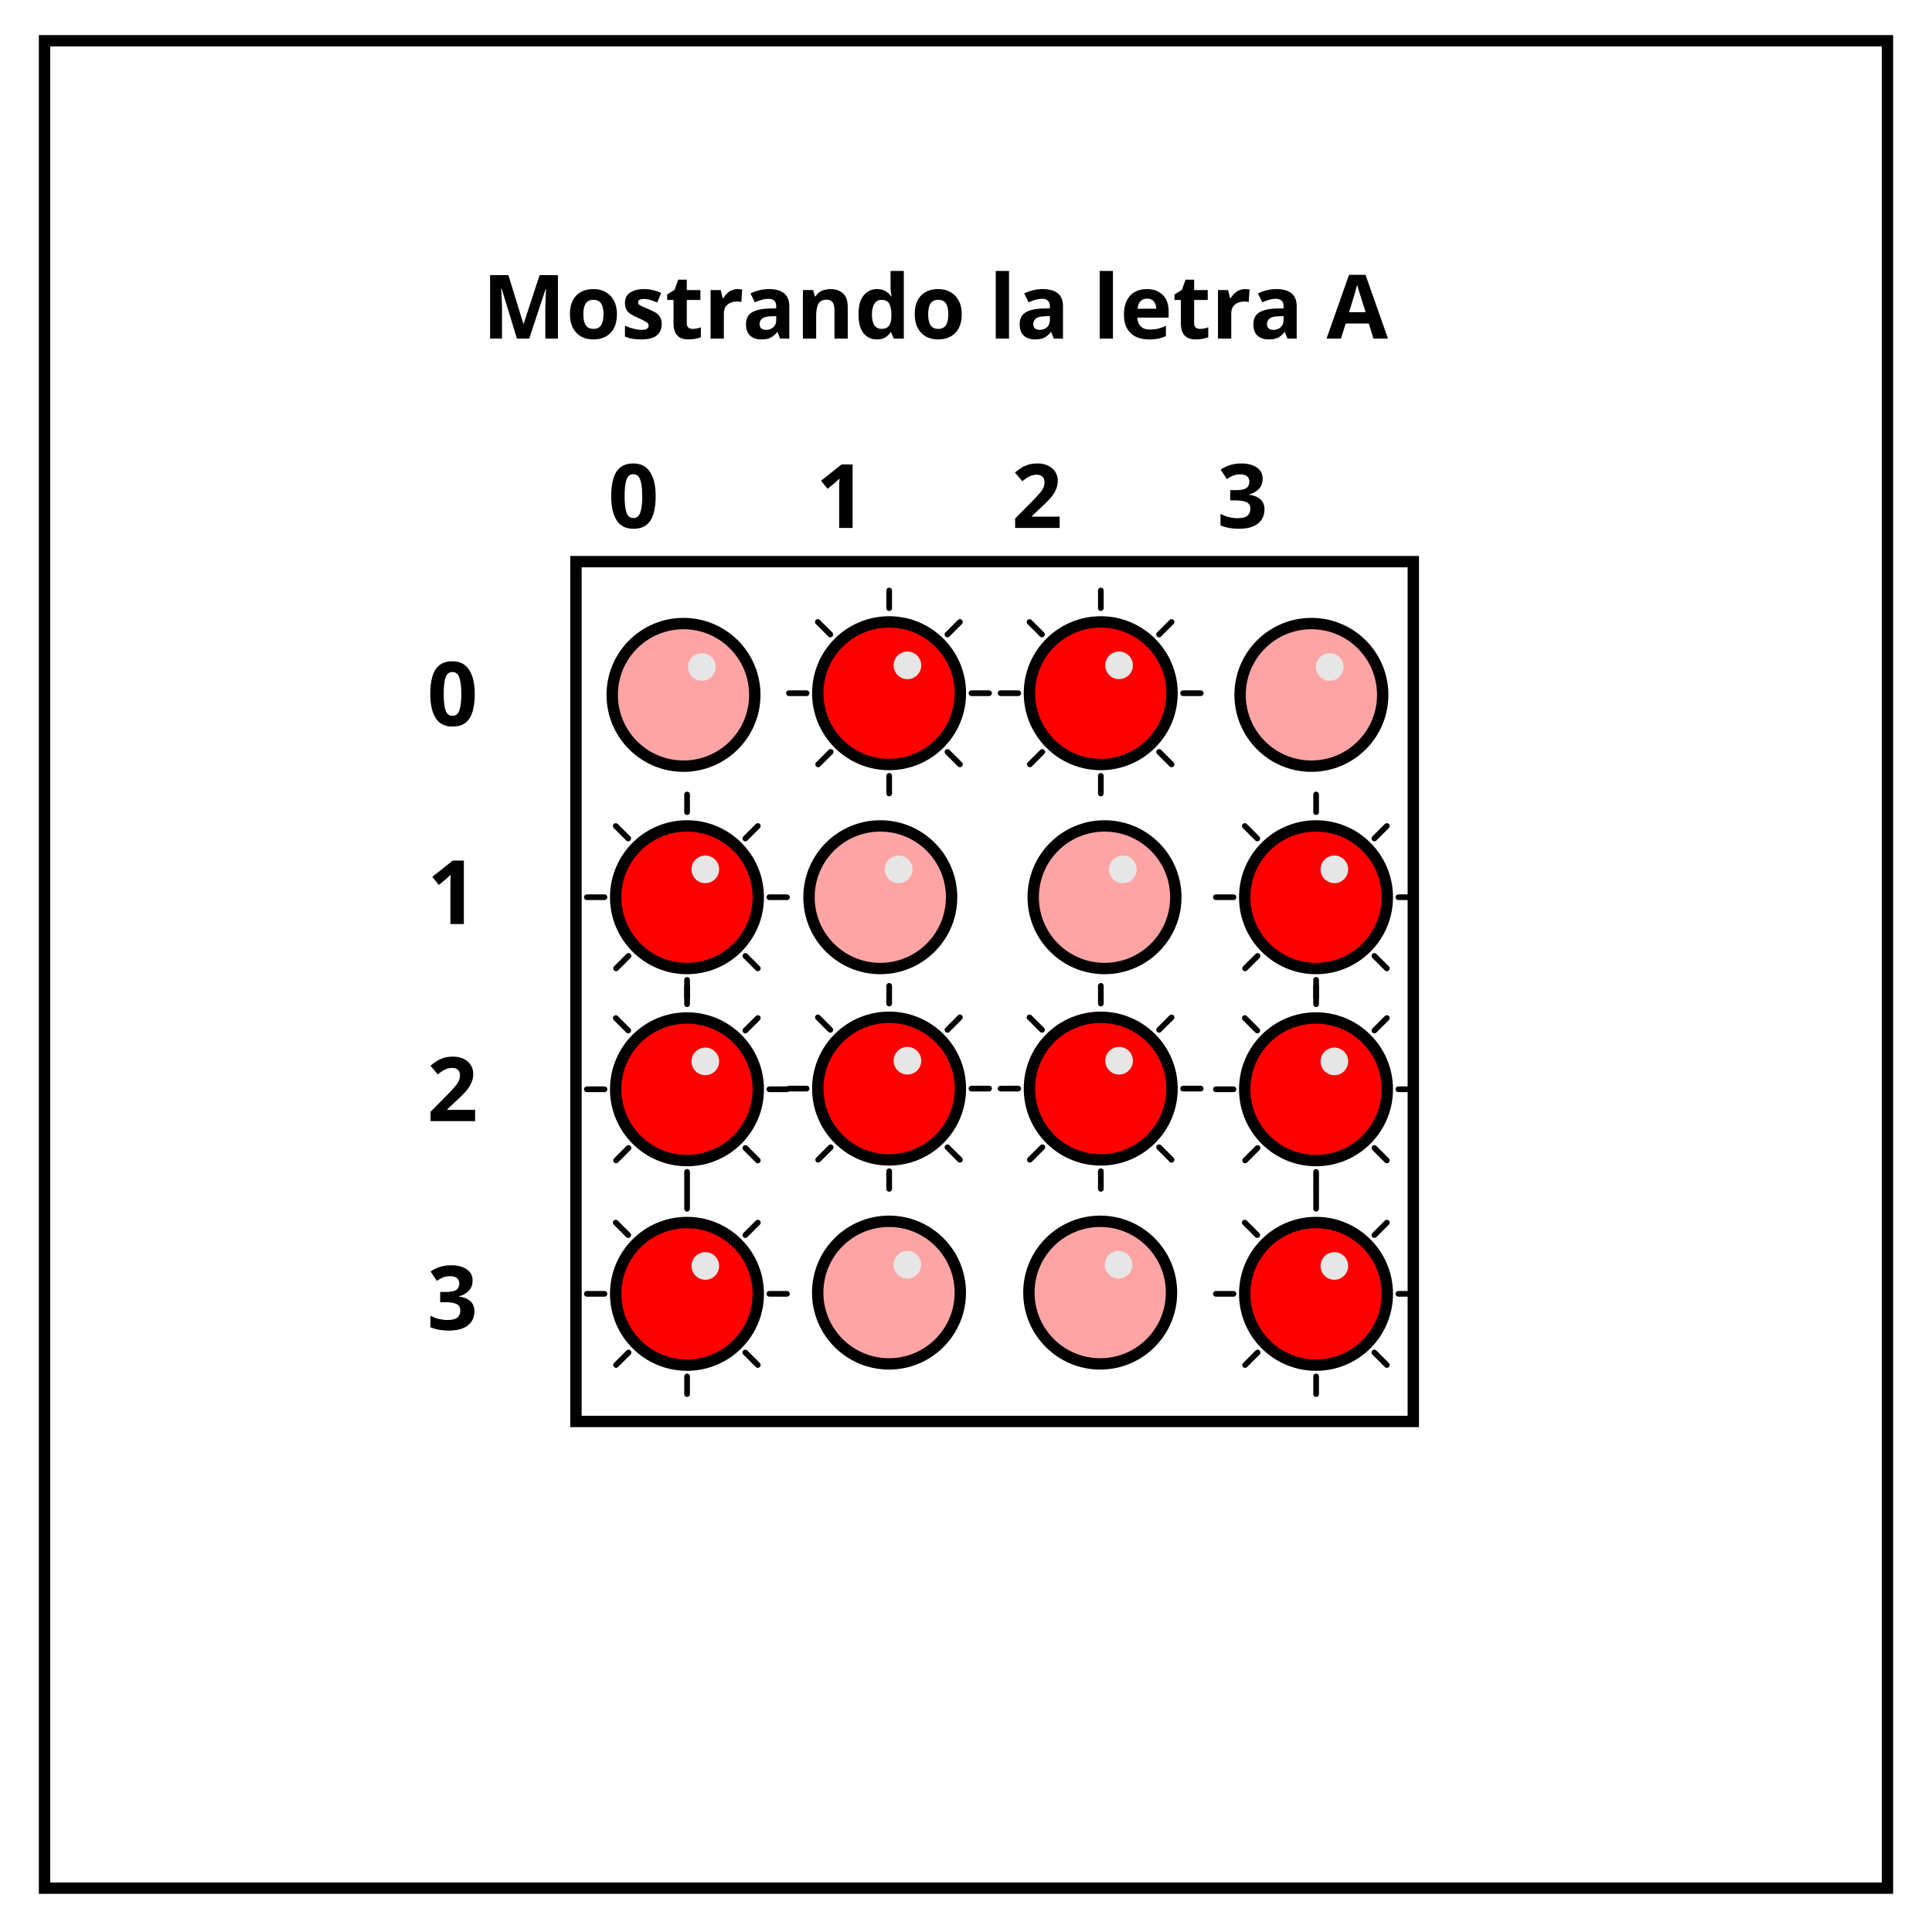
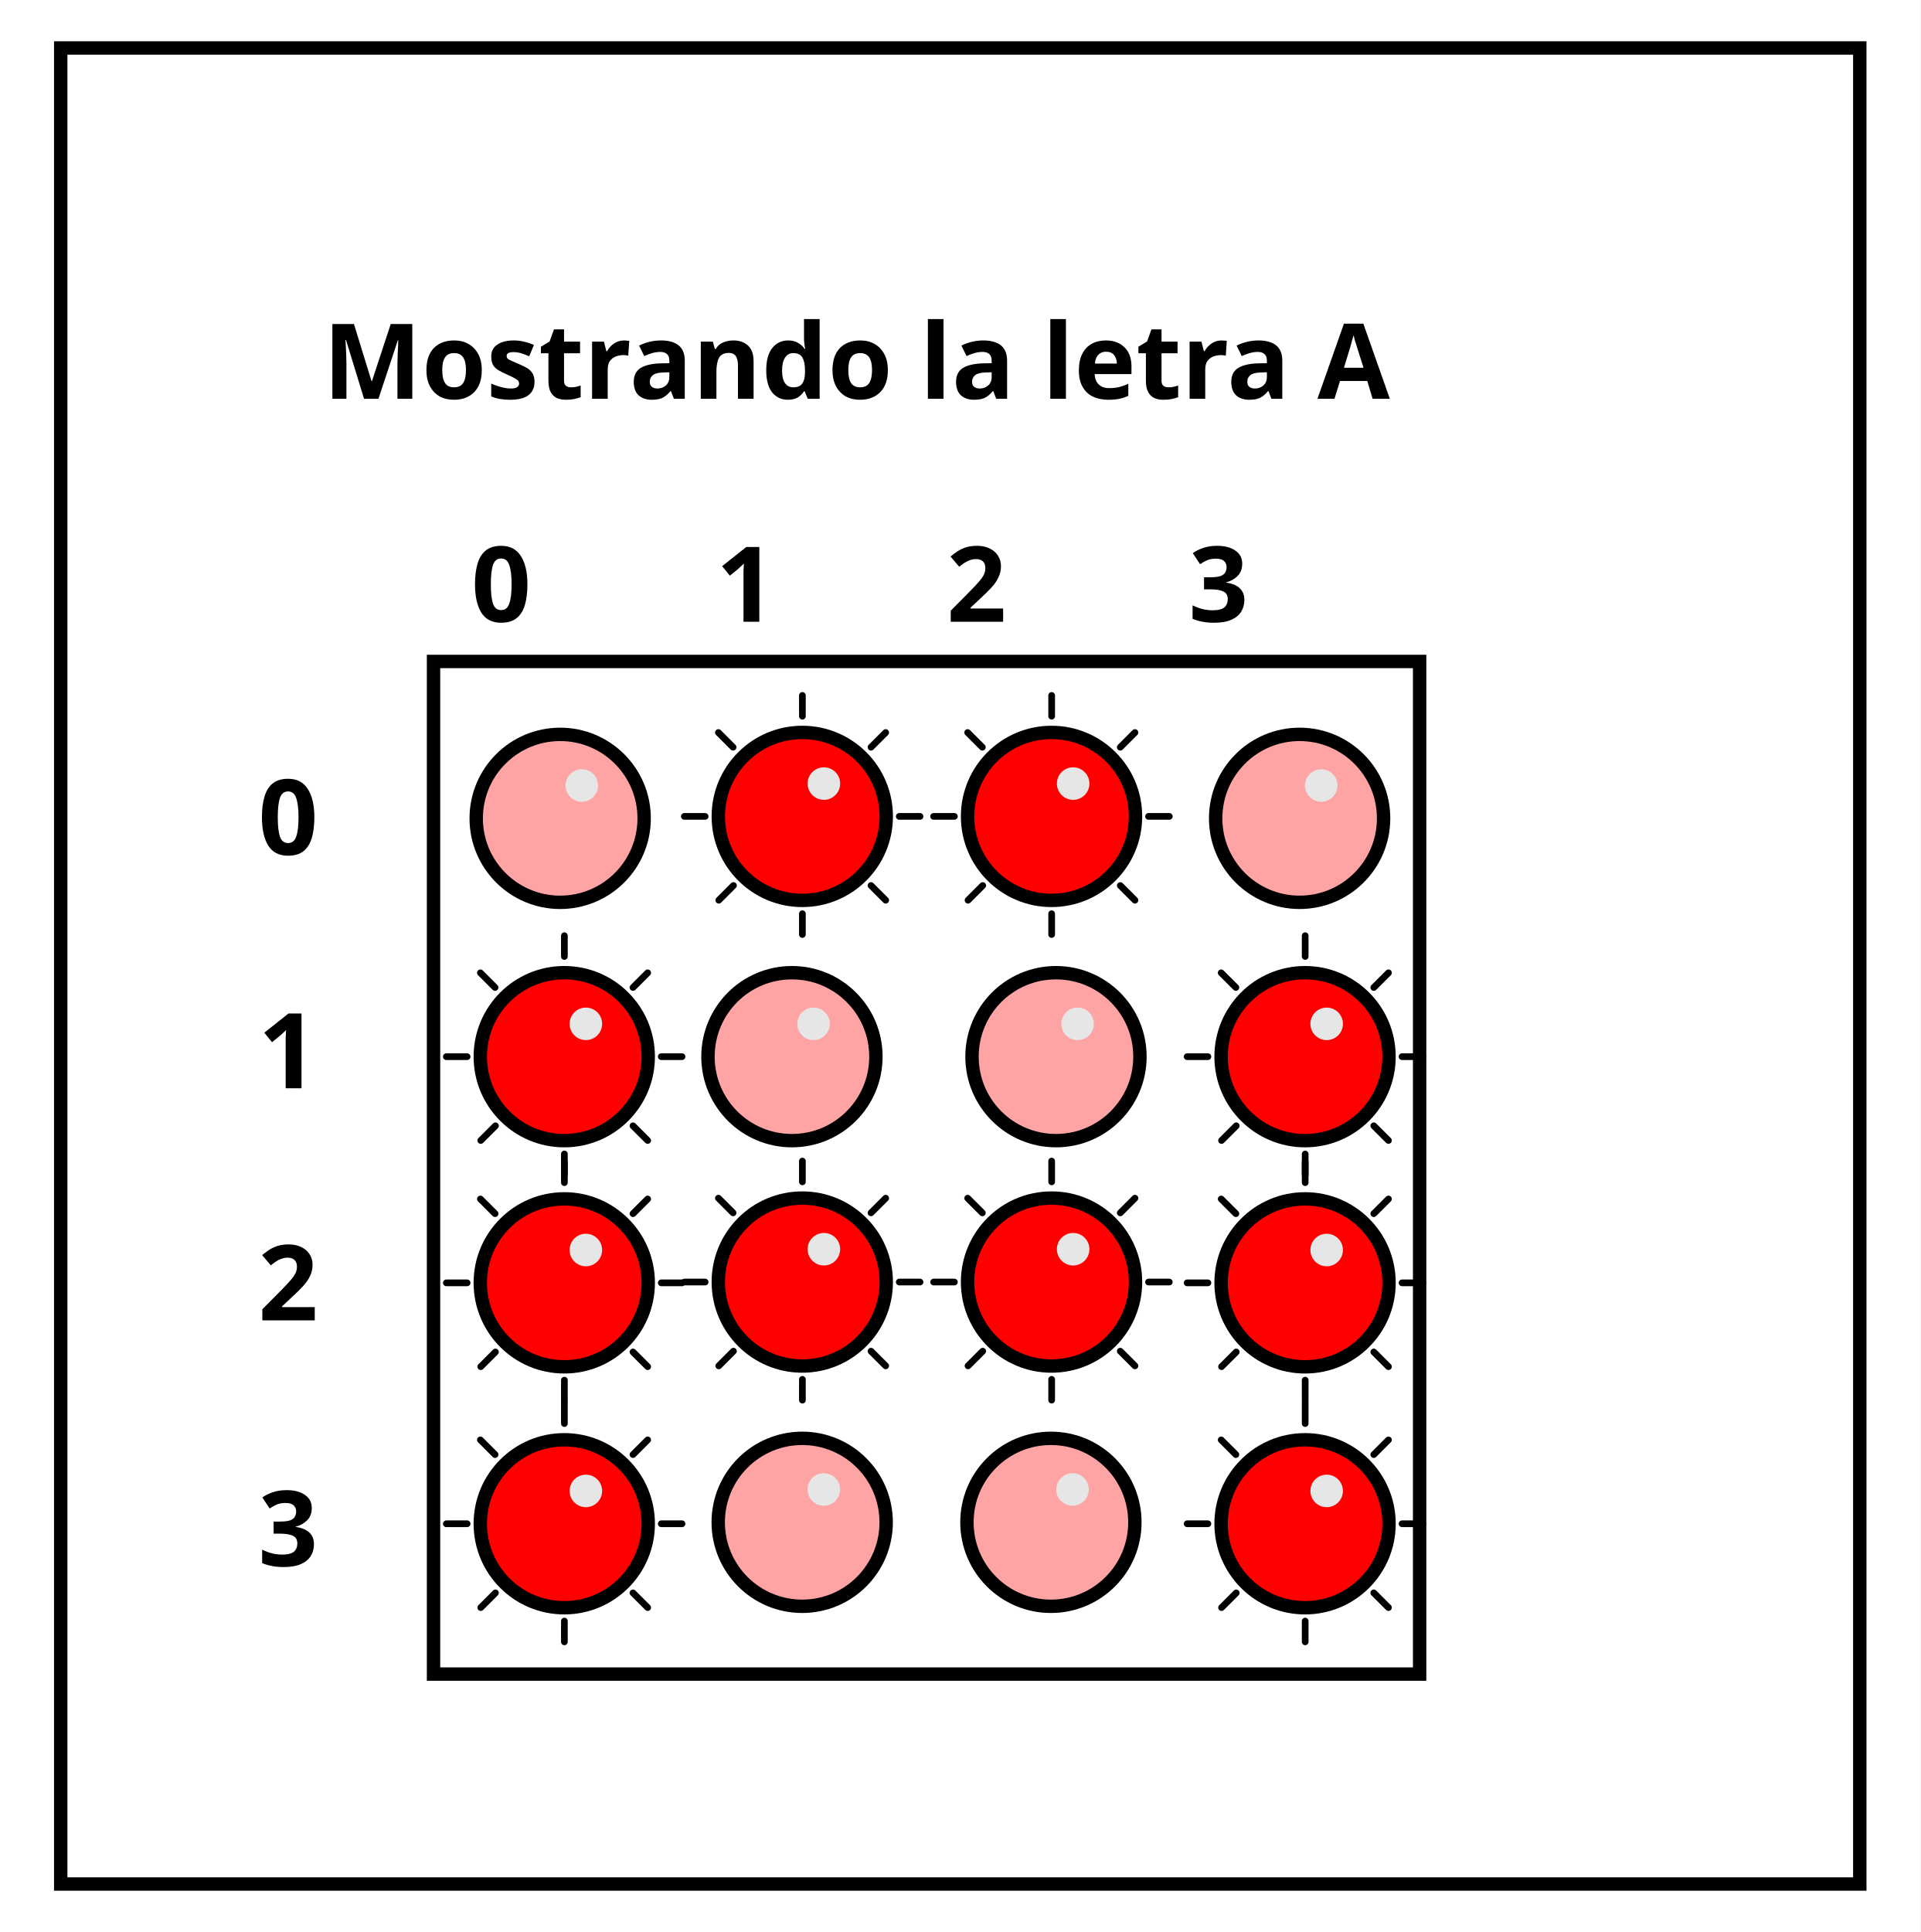
- <svg xmlns="http://www.w3.org/2000/svg" width="179.782mm" height="179.485mm" viewBox="0 0 179.782 179.485" version="1.1" id="svg1" xml:space="preserve">
+ <svg xmlns="http://www.w3.org/2000/svg" width="151.752mm" height="152.646mm" viewBox="0 0 151.752 152.646" version="1.1" id="svg1" xml:space="preserve">
  <defs id="defs1" />
-   <g id="layer2" transform="translate(27.40939,-2.062788)">
-     <rect style="fill:#ffffff;stroke:none;stroke-width:0.529;stroke-dasharray:none" id="rect17" width="179.782" height="179.485" x="-27.409" y="2.063" />
-     <rect style="fill:none;stroke:#000000;stroke-width:1.058;stroke-dasharray:none" id="rect10" width="171.491" height="171.902" x="-23.264" y="5.854" />
+   <g id="layer2" transform="translate(8.069331,-2.062788)">
+     <rect style="fill:#ffffff;stroke:none;stroke-width:0.529;stroke-dasharray:none" id="rect17" width="151.752" height="152.646" x="-8.069" y="2.063" />
+     <rect style="fill:none;stroke:#000000;stroke-width:1.058;stroke-dasharray:none" id="rect10" width="142.156" height="145.063" x="-3.271" y="5.854" />
  </g>
-   <g id="layer1" transform="translate(27.40939,-2.062788)" style="display:inline">
+   <g id="layer1" transform="translate(8.069331,-2.062788)" style="display:inline">
    <text xml:space="preserve" style="font-size:8.274px;font-family:Ubuntu;-inkscape-font-specification:Ubuntu;text-align:center;writing-mode:lr-tb;direction:ltr;text-anchor:middle;fill:#000000;stroke-width:0.529" x="36.913" y="51.187" id="text30">
      <tspan style="font-style:normal;font-variant:normal;font-weight:bold;font-stretch:normal;font-family:Ubuntu;-inkscape-font-specification:'Ubuntu Bold';fill:#000000;stroke-width:0.529" x="36.913" y="51.187" id="tspan30">0</tspan>
    </text>
    <text xml:space="preserve" style="font-size:8.274px;font-family:Ubuntu;-inkscape-font-specification:Ubuntu;text-align:center;writing-mode:lr-tb;direction:ltr;text-anchor:middle;fill:#000000;stroke-width:0.529" x="56.251" y="51.187" id="text31">
      <tspan style="font-style:normal;font-variant:normal;font-weight:bold;font-stretch:normal;font-family:Ubuntu;-inkscape-font-specification:'Ubuntu Bold';fill:#000000;stroke-width:0.529" x="56.251" y="51.187" id="tspan31">1</tspan>
    </text>
    <text xml:space="preserve" style="font-size:8.274px;font-family:Ubuntu;-inkscape-font-specification:Ubuntu;text-align:center;writing-mode:lr-tb;direction:ltr;text-anchor:middle;fill:#000000;stroke-width:0.529" x="74.472" y="51.187" id="text32">
      <tspan style="font-style:normal;font-variant:normal;font-weight:bold;font-stretch:normal;font-family:Ubuntu;-inkscape-font-specification:'Ubuntu Bold';fill:#000000;stroke-width:0.529" x="74.472" y="51.187" id="tspan32">2</tspan>
    </text>
    <text xml:space="preserve" style="font-size:8.274px;font-family:Ubuntu;-inkscape-font-specification:Ubuntu;text-align:center;writing-mode:lr-tb;direction:ltr;text-anchor:middle;fill:#000000;stroke-width:0.529" x="93.596" y="51.187" id="text33">
      <tspan style="font-style:normal;font-variant:normal;font-weight:bold;font-stretch:normal;font-family:Ubuntu;-inkscape-font-specification:'Ubuntu Bold';fill:#000000;stroke-width:0.529" x="93.596" y="51.187" id="tspan33">3</tspan>
    </text>
    <text xml:space="preserve" style="font-size:8.274px;font-family:Ubuntu;-inkscape-font-specification:Ubuntu;text-align:center;writing-mode:lr-tb;direction:ltr;text-anchor:middle;fill:#000000;stroke-width:0.529" x="20.077" y="69.595" id="text94">
      <tspan style="font-style:normal;font-variant:normal;font-weight:bold;font-stretch:normal;font-family:Ubuntu;-inkscape-font-specification:'Ubuntu Bold';fill:#000000;stroke-width:0.529" x="20.077" y="69.595" id="tspan94">0</tspan>
    </text>
    <text xml:space="preserve" style="font-size:8.274px;font-family:Ubuntu;-inkscape-font-specification:Ubuntu;text-align:center;writing-mode:lr-tb;direction:ltr;text-anchor:middle;fill:#000000;stroke-width:0.529" x="20.077" y="88.046" id="text95">
      <tspan style="font-style:normal;font-variant:normal;font-weight:bold;font-stretch:normal;font-family:Ubuntu;-inkscape-font-specification:'Ubuntu Bold';fill:#000000;stroke-width:0.529" x="20.077" y="88.046" id="tspan95">1</tspan>
    </text>
    <text xml:space="preserve" style="font-size:8.274px;font-family:Ubuntu;-inkscape-font-specification:Ubuntu;text-align:center;writing-mode:lr-tb;direction:ltr;text-anchor:middle;fill:#000000;stroke-width:0.529" x="20.077" y="106.381" id="text96">
      <tspan style="font-style:normal;font-variant:normal;font-weight:bold;font-stretch:normal;font-family:Ubuntu;-inkscape-font-specification:'Ubuntu Bold';fill:#000000;stroke-width:0.529" x="20.077" y="106.381" id="tspan96">2</tspan>
    </text>
    <text xml:space="preserve" style="font-size:8.274px;font-family:Ubuntu;-inkscape-font-specification:Ubuntu;text-align:center;writing-mode:lr-tb;direction:ltr;text-anchor:middle;fill:#000000;stroke-width:0.529" x="20.077" y="125.796" id="text97">
      <tspan style="font-style:normal;font-variant:normal;font-weight:bold;font-stretch:normal;font-family:Ubuntu;-inkscape-font-specification:'Ubuntu Bold';fill:#000000;stroke-width:0.529" x="20.077" y="125.796" id="tspan97">3</tspan>
    </text>
    <text xml:space="preserve" style="font-size:8.274px;font-family:Ubuntu;-inkscape-font-specification:Ubuntu;text-align:center;writing-mode:lr-tb;direction:ltr;text-anchor:middle;fill:#000000;stroke-width:0.529" x="64.972" y="33.572" id="text115">
      <tspan style="font-style:normal;font-variant:normal;font-weight:bold;font-stretch:normal;font-family:Ubuntu;-inkscape-font-specification:'Ubuntu Bold';fill:#000000;stroke-width:0.529" x="64.972" y="33.572" id="tspan115">Mostrando la letra A</tspan>
    </text>
    <rect style="fill:none;stroke:#000000;stroke-width:1.058;stroke-dasharray:none" id="rect10-3" width="77.918" height="80.006" x="26.187" y="54.324" />
    <g id="g115">
      <circle style="opacity:0.357;fill:#ff0000;stroke:none;stroke-width:1.058;stroke-dasharray:none" id="circle19-2" cx="36.194" cy="66.72" r="6.635" />
      <circle style="fill:none;stroke:#000000;stroke-width:1.058;stroke-dasharray:none" id="circle20-7" cx="36.194" cy="66.72" r="6.635" />
      <ellipse style="fill:#e6e6e6;stroke-width:0.529;stroke-linejoin:round;stroke-dasharray:none" id="path2" cx="37.902" cy="64.126" rx="1.285" ry="1.285" />
    </g>
    <g id="g124" transform="translate(58.42888)">
      <circle style="opacity:0.357;fill:#ff0000;stroke:none;stroke-width:1.058;stroke-dasharray:none" id="circle123" cx="36.194" cy="66.72" r="6.635" />
      <circle style="fill:none;stroke:#000000;stroke-width:1.058;stroke-dasharray:none" id="circle124" cx="36.194" cy="66.72" r="6.635" />
      <ellipse style="fill:#e6e6e6;stroke-width:0.529;stroke-linejoin:round;stroke-dasharray:none" id="ellipse124" cx="37.902" cy="64.126" rx="1.285" ry="1.285" />
    </g>
    <g id="g134" transform="translate(38.7762,55.61996)">
      <circle style="opacity:0.357;fill:#ff0000;stroke:none;stroke-width:1.058;stroke-dasharray:none" id="circle133" cx="36.194" cy="66.72" r="6.635" />
      <circle style="fill:none;stroke:#000000;stroke-width:1.058;stroke-dasharray:none" id="circle134" cx="36.194" cy="66.72" r="6.635" />
      <ellipse style="fill:#e6e6e6;stroke-width:0.529;stroke-linejoin:round;stroke-dasharray:none" id="ellipse134" cx="37.902" cy="64.126" rx="1.285" ry="1.285" />
    </g>
    <g id="g144" transform="translate(19.12352,55.61996)">
      <circle style="opacity:0.357;fill:#ff0000;stroke:none;stroke-width:1.058;stroke-dasharray:none" id="circle143" cx="36.194" cy="66.72" r="6.635" />
      <circle style="fill:none;stroke:#000000;stroke-width:1.058;stroke-dasharray:none" id="circle144" cx="36.194" cy="66.72" r="6.635" />
      <ellipse style="fill:#e6e6e6;stroke-width:0.529;stroke-linejoin:round;stroke-dasharray:none" id="ellipse144" cx="37.902" cy="64.126" rx="1.285" ry="1.285" />
    </g>
    <g id="g188" transform="translate(-89.2478,-4.1523344e-4)">
      <path style="fill:none;stroke:#000000;stroke-width:0.529;stroke-linecap:round;stroke-dasharray:none;stroke-opacity:1" d="m 144.581,111.046 v 1.641" id="path175" />
      <g id="g176" transform="translate(-161.3551,49.15423)">
        <circle style="opacity:1;fill:#ff0000;stroke:none;stroke-width:1.058;stroke-dasharray:none" id="circle175" cx="305.927" cy="54.203" r="6.635" />
        <circle style="fill:none;stroke:#000000;stroke-width:1.058;stroke-dasharray:none" id="circle176" cx="305.927" cy="54.203" r="6.635" />
        <ellipse style="fill:#e6e6e6;stroke-width:0.529;stroke-linejoin:round;stroke-dasharray:none" id="ellipse176" cx="307.634" cy="51.609" rx="1.285" ry="1.285" />
      </g>
      <path style="fill:none;stroke:#000000;stroke-width:0.529;stroke-linecap:round;stroke-dasharray:none;stroke-opacity:1" d="m 144.581,93.799 v 1.641" id="path182" />
      <path style="fill:none;stroke:#000000;stroke-width:0.529;stroke-linecap:round;stroke-dasharray:none;stroke-opacity:1" d="m 153.877,103.357 h -1.641" id="path183" />
      <path style="fill:none;stroke:#000000;stroke-width:0.529;stroke-linecap:round;stroke-dasharray:none;stroke-opacity:1" d="m 136.895,103.357 h -1.641" id="path184" />
      <path style="fill:none;stroke:#000000;stroke-width:0.529;stroke-linecap:round;stroke-dasharray:none;stroke-opacity:1" d="m 139.105,97.891 -1.16,-1.16" id="path185" />
      <path style="fill:none;stroke:#000000;stroke-width:0.529;stroke-linecap:round;stroke-dasharray:none;stroke-opacity:1" d="m 150.003,97.891 1.16,-1.16" id="path186" />
      <path style="fill:none;stroke:#000000;stroke-width:0.529;stroke-linecap:round;stroke-dasharray:none;stroke-opacity:1" d="m 150.003,108.819 1.16,1.16" id="path187" />
      <path style="fill:none;stroke:#000000;stroke-width:0.529;stroke-linecap:round;stroke-dasharray:none;stroke-opacity:1" d="m 139.134,108.819 -1.16,1.16" id="path188" />
    </g>
    <g id="g196" transform="translate(-69.55214,-4.1523344e-4)">
      <path style="fill:none;stroke:#000000;stroke-width:0.529;stroke-linecap:round;stroke-dasharray:none;stroke-opacity:1" d="m 144.581,111.046 v 1.641" id="path189" />
      <g id="g190" transform="translate(-161.3551,49.15423)">
        <circle style="opacity:1;fill:#ff0000;stroke:none;stroke-width:1.058;stroke-dasharray:none" id="circle189" cx="305.927" cy="54.203" r="6.635" />
        <circle style="fill:none;stroke:#000000;stroke-width:1.058;stroke-dasharray:none" id="circle190" cx="305.927" cy="54.203" r="6.635" />
        <ellipse style="fill:#e6e6e6;stroke-width:0.529;stroke-linejoin:round;stroke-dasharray:none" id="ellipse190" cx="307.634" cy="51.609" rx="1.285" ry="1.285" />
      </g>
      <path style="fill:none;stroke:#000000;stroke-width:0.529;stroke-linecap:round;stroke-dasharray:none;stroke-opacity:1" d="m 144.581,93.799 v 1.641" id="path190" />
      <path style="fill:none;stroke:#000000;stroke-width:0.529;stroke-linecap:round;stroke-dasharray:none;stroke-opacity:1" d="m 153.877,103.357 h -1.641" id="path191" />
      <path style="fill:none;stroke:#000000;stroke-width:0.529;stroke-linecap:round;stroke-dasharray:none;stroke-opacity:1" d="m 136.895,103.357 h -1.641" id="path192" />
      <path style="fill:none;stroke:#000000;stroke-width:0.529;stroke-linecap:round;stroke-dasharray:none;stroke-opacity:1" d="m 139.105,97.891 -1.16,-1.16" id="path193" />
      <path style="fill:none;stroke:#000000;stroke-width:0.529;stroke-linecap:round;stroke-dasharray:none;stroke-opacity:1" d="m 150.003,97.891 1.16,-1.16" id="path194" />
      <path style="fill:none;stroke:#000000;stroke-width:0.529;stroke-linecap:round;stroke-dasharray:none;stroke-opacity:1" d="m 150.003,108.819 1.16,1.16" id="path195" />
      <path style="fill:none;stroke:#000000;stroke-width:0.529;stroke-linecap:round;stroke-dasharray:none;stroke-opacity:1" d="m 139.134,108.819 -1.16,1.16" id="path196" />
    </g>
    <g id="g204" transform="translate(-89.2478,-36.79063)">
      <path style="fill:none;stroke:#000000;stroke-width:0.529;stroke-linecap:round;stroke-dasharray:none;stroke-opacity:1" d="m 144.581,111.046 v 1.641" id="path197" />
      <g id="g198" transform="translate(-161.3551,49.15423)">
        <circle style="opacity:1;fill:#ff0000;stroke:none;stroke-width:1.058;stroke-dasharray:none" id="circle197" cx="305.927" cy="54.203" r="6.635" />
        <circle style="fill:none;stroke:#000000;stroke-width:1.058;stroke-dasharray:none" id="circle198" cx="305.927" cy="54.203" r="6.635" />
        <ellipse style="fill:#e6e6e6;stroke-width:0.529;stroke-linejoin:round;stroke-dasharray:none" id="ellipse198" cx="307.634" cy="51.609" rx="1.285" ry="1.285" />
      </g>
      <path style="fill:none;stroke:#000000;stroke-width:0.529;stroke-linecap:round;stroke-dasharray:none;stroke-opacity:1" d="m 144.581,93.799 v 1.641" id="path198" />
      <path style="fill:none;stroke:#000000;stroke-width:0.529;stroke-linecap:round;stroke-dasharray:none;stroke-opacity:1" d="m 153.877,103.357 h -1.641" id="path199" />
      <path style="fill:none;stroke:#000000;stroke-width:0.529;stroke-linecap:round;stroke-dasharray:none;stroke-opacity:1" d="m 136.895,103.357 h -1.641" id="path200" />
      <path style="fill:none;stroke:#000000;stroke-width:0.529;stroke-linecap:round;stroke-dasharray:none;stroke-opacity:1" d="m 139.105,97.891 -1.16,-1.16" id="path201" />
      <path style="fill:none;stroke:#000000;stroke-width:0.529;stroke-linecap:round;stroke-dasharray:none;stroke-opacity:1" d="m 150.003,97.891 1.16,-1.16" id="path202" />
      <path style="fill:none;stroke:#000000;stroke-width:0.529;stroke-linecap:round;stroke-dasharray:none;stroke-opacity:1" d="m 150.003,108.819 1.16,1.16" id="path203" />
      <path style="fill:none;stroke:#000000;stroke-width:0.529;stroke-linecap:round;stroke-dasharray:none;stroke-opacity:1" d="m 139.134,108.819 -1.16,1.16" id="path204" />
    </g>
    <g id="g212" transform="translate(-108.0549,-17.80733)">
      <path style="fill:none;stroke:#000000;stroke-width:0.529;stroke-linecap:round;stroke-dasharray:none;stroke-opacity:1" d="m 144.581,111.046 v 1.641" id="path205" />
      <g id="g206" transform="translate(-161.3551,49.15423)">
        <circle style="opacity:1;fill:#ff0000;stroke:none;stroke-width:1.058;stroke-dasharray:none" id="circle205" cx="305.927" cy="54.203" r="6.635" />
        <circle style="fill:none;stroke:#000000;stroke-width:1.058;stroke-dasharray:none" id="circle206" cx="305.927" cy="54.203" r="6.635" />
        <ellipse style="fill:#e6e6e6;stroke-width:0.529;stroke-linejoin:round;stroke-dasharray:none" id="ellipse206" cx="307.634" cy="51.609" rx="1.285" ry="1.285" />
      </g>
      <path style="fill:none;stroke:#000000;stroke-width:0.529;stroke-linecap:round;stroke-dasharray:none;stroke-opacity:1" d="m 144.581,93.799 v 1.641" id="path206" />
      <path style="fill:none;stroke:#000000;stroke-width:0.529;stroke-linecap:round;stroke-dasharray:none;stroke-opacity:1" d="m 153.877,103.357 h -1.641" id="path207" />
      <path style="fill:none;stroke:#000000;stroke-width:0.529;stroke-linecap:round;stroke-dasharray:none;stroke-opacity:1" d="m 136.895,103.357 h -1.641" id="path208" />
      <path style="fill:none;stroke:#000000;stroke-width:0.529;stroke-linecap:round;stroke-dasharray:none;stroke-opacity:1" d="m 139.105,97.891 -1.16,-1.16" id="path209" />
      <path style="fill:none;stroke:#000000;stroke-width:0.529;stroke-linecap:round;stroke-dasharray:none;stroke-opacity:1" d="m 150.003,97.891 1.16,-1.16" id="path210" />
      <path style="fill:none;stroke:#000000;stroke-width:0.529;stroke-linecap:round;stroke-dasharray:none;stroke-opacity:1" d="m 150.003,108.819 1.16,1.16" id="path211" />
      <path style="fill:none;stroke:#000000;stroke-width:0.529;stroke-linecap:round;stroke-dasharray:none;stroke-opacity:1" d="m 139.134,108.819 -1.16,1.16" id="path212" />
    </g>
    <g id="g9" transform="translate(-69.55214,-36.79063)">
      <path style="fill:none;stroke:#000000;stroke-width:0.529;stroke-linecap:round;stroke-dasharray:none;stroke-opacity:1" d="m 144.581,111.046 v 1.641" id="path1" />
      <g id="g2" transform="translate(-161.3551,49.15423)">
        <circle style="opacity:1;fill:#ff0000;stroke:none;stroke-width:1.058;stroke-dasharray:none" id="circle1" cx="305.927" cy="54.203" r="6.635" />
        <circle style="fill:none;stroke:#000000;stroke-width:1.058;stroke-dasharray:none" id="circle2" cx="305.927" cy="54.203" r="6.635" />
        <ellipse style="fill:#e6e6e6;stroke-width:0.529;stroke-linejoin:round;stroke-dasharray:none" id="ellipse2" cx="307.634" cy="51.609" rx="1.285" ry="1.285" />
      </g>
      <path style="fill:none;stroke:#000000;stroke-width:0.529;stroke-linecap:round;stroke-dasharray:none;stroke-opacity:1" d="m 144.581,93.799 v 1.641" id="path3" />
      <path style="fill:none;stroke:#000000;stroke-width:0.529;stroke-linecap:round;stroke-dasharray:none;stroke-opacity:1" d="m 153.877,103.357 h -1.641" id="path4" />
      <path style="fill:none;stroke:#000000;stroke-width:0.529;stroke-linecap:round;stroke-dasharray:none;stroke-opacity:1" d="m 136.895,103.357 h -1.641" id="path5" />
      <path style="fill:none;stroke:#000000;stroke-width:0.529;stroke-linecap:round;stroke-dasharray:none;stroke-opacity:1" d="m 139.105,97.891 -1.16,-1.16" id="path6" />
      <path style="fill:none;stroke:#000000;stroke-width:0.529;stroke-linecap:round;stroke-dasharray:none;stroke-opacity:1" d="m 150.003,97.891 1.16,-1.16" id="path7" />
      <path style="fill:none;stroke:#000000;stroke-width:0.529;stroke-linecap:round;stroke-dasharray:none;stroke-opacity:1" d="m 150.003,108.819 1.16,1.16" id="path8" />
      <path style="fill:none;stroke:#000000;stroke-width:0.529;stroke-linecap:round;stroke-dasharray:none;stroke-opacity:1" d="m 139.134,108.819 -1.16,1.16" id="path9" />
    </g>
    <g id="g17" transform="translate(-49.51963,-17.80733)">
      <path style="fill:none;stroke:#000000;stroke-width:0.529;stroke-linecap:round;stroke-dasharray:none;stroke-opacity:1" d="m 144.581,111.046 v 1.641" id="path10" />
      <g id="g11" transform="translate(-161.3551,49.15423)">
        <circle style="opacity:1;fill:#ff0000;stroke:none;stroke-width:1.058;stroke-dasharray:none" id="circle10" cx="305.927" cy="54.203" r="6.635" />
        <circle style="fill:none;stroke:#000000;stroke-width:1.058;stroke-dasharray:none" id="circle11" cx="305.927" cy="54.203" r="6.635" />
        <ellipse style="fill:#e6e6e6;stroke-width:0.529;stroke-linejoin:round;stroke-dasharray:none" id="ellipse11" cx="307.634" cy="51.609" rx="1.285" ry="1.285" />
      </g>
      <path style="fill:none;stroke:#000000;stroke-width:0.529;stroke-linecap:round;stroke-dasharray:none;stroke-opacity:1" d="m 144.581,93.799 v 1.641" id="path11" />
      <path style="fill:none;stroke:#000000;stroke-width:0.529;stroke-linecap:round;stroke-dasharray:none;stroke-opacity:1" d="m 153.877,103.357 h -1.641" id="path12" />
      <path style="fill:none;stroke:#000000;stroke-width:0.529;stroke-linecap:round;stroke-dasharray:none;stroke-opacity:1" d="m 136.895,103.357 h -1.641" id="path13" />
      <path style="fill:none;stroke:#000000;stroke-width:0.529;stroke-linecap:round;stroke-dasharray:none;stroke-opacity:1" d="m 139.105,97.891 -1.16,-1.16" id="path14" />
      <path style="fill:none;stroke:#000000;stroke-width:0.529;stroke-linecap:round;stroke-dasharray:none;stroke-opacity:1" d="m 150.003,97.891 1.16,-1.16" id="path15" />
      <path style="fill:none;stroke:#000000;stroke-width:0.529;stroke-linecap:round;stroke-dasharray:none;stroke-opacity:1" d="m 150.003,108.819 1.16,1.16" id="path16" />
      <path style="fill:none;stroke:#000000;stroke-width:0.529;stroke-linecap:round;stroke-dasharray:none;stroke-opacity:1" d="m 139.134,108.819 -1.16,1.16" id="path17" />
    </g>
    <g id="g18" transform="translate(18.31311,18.82975)">
      <circle style="opacity:0.357;fill:#ff0000;stroke:none;stroke-width:1.058;stroke-dasharray:none" id="circle17" cx="36.194" cy="66.72" r="6.635" />
      <circle style="fill:none;stroke:#000000;stroke-width:1.058;stroke-dasharray:none" id="circle18" cx="36.194" cy="66.72" r="6.635" />
      <ellipse style="fill:#e6e6e6;stroke-width:0.529;stroke-linejoin:round;stroke-dasharray:none" id="ellipse18" cx="37.902" cy="64.126" rx="1.285" ry="1.285" />
    </g>
    <g id="g20" transform="translate(39.17666,18.82975)">
      <circle style="opacity:0.357;fill:#ff0000;stroke:none;stroke-width:1.058;stroke-dasharray:none" id="circle19" cx="36.194" cy="66.72" r="6.635" />
      <circle style="fill:none;stroke:#000000;stroke-width:1.058;stroke-dasharray:none" id="circle20" cx="36.194" cy="66.72" r="6.635" />
      <ellipse style="fill:#e6e6e6;stroke-width:0.529;stroke-linejoin:round;stroke-dasharray:none" id="ellipse20" cx="37.902" cy="64.126" rx="1.285" ry="1.285" />
    </g>
    <g id="g28" transform="translate(-108.0549,0.06268516)">
      <path style="fill:none;stroke:#000000;stroke-width:0.529;stroke-linecap:round;stroke-dasharray:none;stroke-opacity:1" d="m 144.581,111.046 v 1.641" id="path20" />
      <g id="g22" transform="translate(-161.3551,49.15423)">
        <circle style="opacity:1;fill:#ff0000;stroke:none;stroke-width:1.058;stroke-dasharray:none" id="circle21" cx="305.927" cy="54.203" r="6.635" />
        <circle style="fill:none;stroke:#000000;stroke-width:1.058;stroke-dasharray:none" id="circle22" cx="305.927" cy="54.203" r="6.635" />
        <ellipse style="fill:#e6e6e6;stroke-width:0.529;stroke-linejoin:round;stroke-dasharray:none" id="ellipse22" cx="307.634" cy="51.609" rx="1.285" ry="1.285" />
      </g>
      <path style="fill:none;stroke:#000000;stroke-width:0.529;stroke-linecap:round;stroke-dasharray:none;stroke-opacity:1" d="m 144.581,93.799 v 1.641" id="path22" />
      <path style="fill:none;stroke:#000000;stroke-width:0.529;stroke-linecap:round;stroke-dasharray:none;stroke-opacity:1" d="m 153.877,103.357 h -1.641" id="path23" />
      <path style="fill:none;stroke:#000000;stroke-width:0.529;stroke-linecap:round;stroke-dasharray:none;stroke-opacity:1" d="m 136.895,103.357 h -1.641" id="path24" />
      <path style="fill:none;stroke:#000000;stroke-width:0.529;stroke-linecap:round;stroke-dasharray:none;stroke-opacity:1" d="m 139.105,97.891 -1.16,-1.16" id="path25" />
      <path style="fill:none;stroke:#000000;stroke-width:0.529;stroke-linecap:round;stroke-dasharray:none;stroke-opacity:1" d="m 150.003,97.891 1.16,-1.16" id="path26" />
      <path style="fill:none;stroke:#000000;stroke-width:0.529;stroke-linecap:round;stroke-dasharray:none;stroke-opacity:1" d="m 150.003,108.819 1.16,1.16" id="path27" />
      <path style="fill:none;stroke:#000000;stroke-width:0.529;stroke-linecap:round;stroke-dasharray:none;stroke-opacity:1" d="m 139.134,108.819 -1.16,1.16" id="path28" />
    </g>
    <g id="g36" transform="translate(-49.51963,0.06268516)">
      <path style="fill:none;stroke:#000000;stroke-width:0.529;stroke-linecap:round;stroke-dasharray:none;stroke-opacity:1" d="m 144.581,111.046 v 1.641" id="path29" />
      <g id="g30" transform="translate(-161.3551,49.15423)">
        <circle style="opacity:1;fill:#ff0000;stroke:none;stroke-width:1.058;stroke-dasharray:none" id="circle29" cx="305.927" cy="54.203" r="6.635" />
        <circle style="fill:none;stroke:#000000;stroke-width:1.058;stroke-dasharray:none" id="circle30" cx="305.927" cy="54.203" r="6.635" />
        <ellipse style="fill:#e6e6e6;stroke-width:0.529;stroke-linejoin:round;stroke-dasharray:none" id="ellipse30" cx="307.634" cy="51.609" rx="1.285" ry="1.285" />
      </g>
      <path style="fill:none;stroke:#000000;stroke-width:0.529;stroke-linecap:round;stroke-dasharray:none;stroke-opacity:1" d="m 144.581,93.799 v 1.641" id="path30" />
      <path style="fill:none;stroke:#000000;stroke-width:0.529;stroke-linecap:round;stroke-dasharray:none;stroke-opacity:1" d="m 153.877,103.357 h -1.641" id="path31" />
      <path style="fill:none;stroke:#000000;stroke-width:0.529;stroke-linecap:round;stroke-dasharray:none;stroke-opacity:1" d="m 136.895,103.357 h -1.641" id="path32" />
      <path style="fill:none;stroke:#000000;stroke-width:0.529;stroke-linecap:round;stroke-dasharray:none;stroke-opacity:1" d="m 139.105,97.891 -1.16,-1.16" id="path33" />
      <path style="fill:none;stroke:#000000;stroke-width:0.529;stroke-linecap:round;stroke-dasharray:none;stroke-opacity:1" d="m 150.003,97.891 1.16,-1.16" id="path34" />
      <path style="fill:none;stroke:#000000;stroke-width:0.529;stroke-linecap:round;stroke-dasharray:none;stroke-opacity:1" d="m 150.003,108.819 1.16,1.16" id="path35" />
      <path style="fill:none;stroke:#000000;stroke-width:0.529;stroke-linecap:round;stroke-dasharray:none;stroke-opacity:1" d="m 139.134,108.819 -1.16,1.16" id="path36" />
    </g>
    <g id="g44" transform="translate(-108.0549,19.09687)">
      <path style="fill:none;stroke:#000000;stroke-width:0.529;stroke-linecap:round;stroke-dasharray:none;stroke-opacity:1" d="m 144.581,111.046 v 1.641" id="path37" />
      <g id="g38" transform="translate(-161.3551,49.15423)">
        <circle style="opacity:1;fill:#ff0000;stroke:none;stroke-width:1.058;stroke-dasharray:none" id="circle37" cx="305.927" cy="54.203" r="6.635" />
        <circle style="fill:none;stroke:#000000;stroke-width:1.058;stroke-dasharray:none" id="circle38" cx="305.927" cy="54.203" r="6.635" />
        <ellipse style="fill:#e6e6e6;stroke-width:0.529;stroke-linejoin:round;stroke-dasharray:none" id="ellipse38" cx="307.634" cy="51.609" rx="1.285" ry="1.285" />
      </g>
      <path style="fill:none;stroke:#000000;stroke-width:0.529;stroke-linecap:round;stroke-dasharray:none;stroke-opacity:1" d="m 144.581,93.799 v 1.641" id="path38" />
      <path style="fill:none;stroke:#000000;stroke-width:0.529;stroke-linecap:round;stroke-dasharray:none;stroke-opacity:1" d="m 153.877,103.357 h -1.641" id="path39" />
      <path style="fill:none;stroke:#000000;stroke-width:0.529;stroke-linecap:round;stroke-dasharray:none;stroke-opacity:1" d="m 136.895,103.357 h -1.641" id="path40" />
      <path style="fill:none;stroke:#000000;stroke-width:0.529;stroke-linecap:round;stroke-dasharray:none;stroke-opacity:1" d="m 139.105,97.891 -1.16,-1.16" id="path41" />
      <path style="fill:none;stroke:#000000;stroke-width:0.529;stroke-linecap:round;stroke-dasharray:none;stroke-opacity:1" d="m 150.003,97.891 1.16,-1.16" id="path42" />
      <path style="fill:none;stroke:#000000;stroke-width:0.529;stroke-linecap:round;stroke-dasharray:none;stroke-opacity:1" d="m 150.003,108.819 1.16,1.16" id="path43" />
      <path style="fill:none;stroke:#000000;stroke-width:0.529;stroke-linecap:round;stroke-dasharray:none;stroke-opacity:1" d="m 139.134,108.819 -1.16,1.16" id="path44" />
    </g>
    <g id="g52" transform="translate(-49.51963,19.09688)">
      <path style="fill:none;stroke:#000000;stroke-width:0.529;stroke-linecap:round;stroke-dasharray:none;stroke-opacity:1" d="m 144.581,111.046 v 1.641" id="path45" />
      <g id="g46" transform="translate(-161.3551,49.15423)">
        <circle style="opacity:1;fill:#ff0000;stroke:none;stroke-width:1.058;stroke-dasharray:none" id="circle45" cx="305.927" cy="54.203" r="6.635" />
        <circle style="fill:none;stroke:#000000;stroke-width:1.058;stroke-dasharray:none" id="circle46" cx="305.927" cy="54.203" r="6.635" />
        <ellipse style="fill:#e6e6e6;stroke-width:0.529;stroke-linejoin:round;stroke-dasharray:none" id="ellipse46" cx="307.634" cy="51.609" rx="1.285" ry="1.285" />
      </g>
      <path style="fill:none;stroke:#000000;stroke-width:0.529;stroke-linecap:round;stroke-dasharray:none;stroke-opacity:1" d="m 144.581,93.799 v 1.641" id="path46" />
      <path style="fill:none;stroke:#000000;stroke-width:0.529;stroke-linecap:round;stroke-dasharray:none;stroke-opacity:1" d="m 153.877,103.357 h -1.641" id="path47" />
      <path style="fill:none;stroke:#000000;stroke-width:0.529;stroke-linecap:round;stroke-dasharray:none;stroke-opacity:1" d="m 136.895,103.357 h -1.641" id="path48" />
      <path style="fill:none;stroke:#000000;stroke-width:0.529;stroke-linecap:round;stroke-dasharray:none;stroke-opacity:1" d="m 139.105,97.891 -1.16,-1.16" id="path49" />
      <path style="fill:none;stroke:#000000;stroke-width:0.529;stroke-linecap:round;stroke-dasharray:none;stroke-opacity:1" d="m 150.003,97.891 1.16,-1.16" id="path50" />
      <path style="fill:none;stroke:#000000;stroke-width:0.529;stroke-linecap:round;stroke-dasharray:none;stroke-opacity:1" d="m 150.003,108.819 1.16,1.16" id="path51" />
      <path style="fill:none;stroke:#000000;stroke-width:0.529;stroke-linecap:round;stroke-dasharray:none;stroke-opacity:1" d="m 139.134,108.819 -1.16,1.16" id="path52" />
    </g>
  </g>
</svg>
